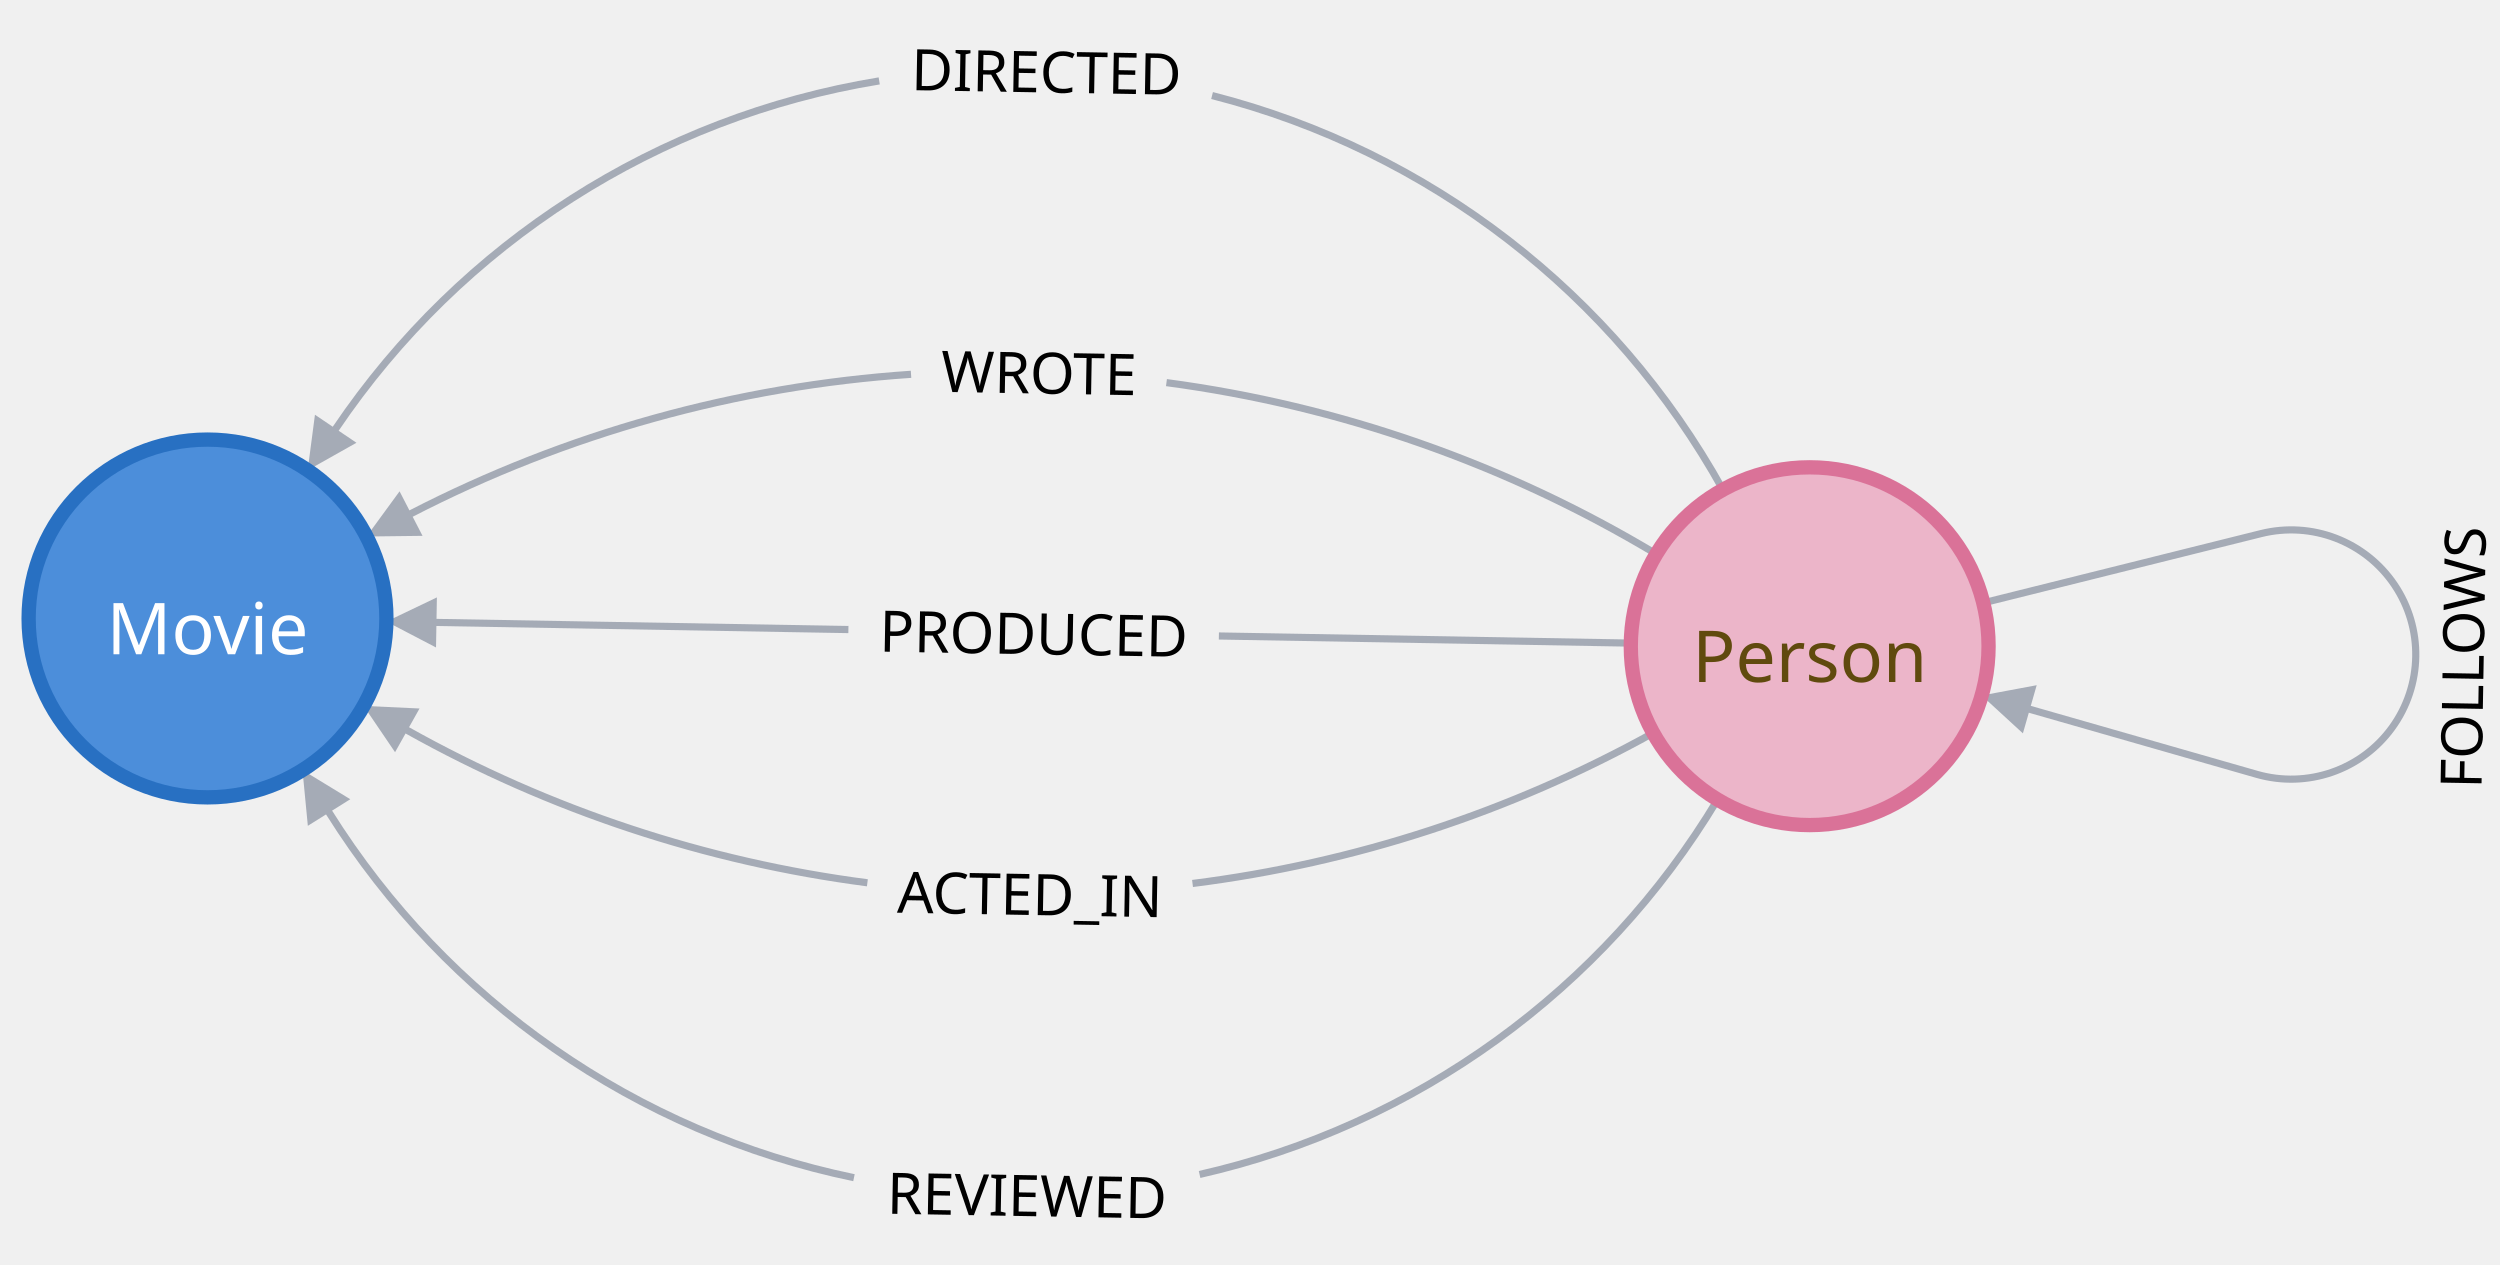
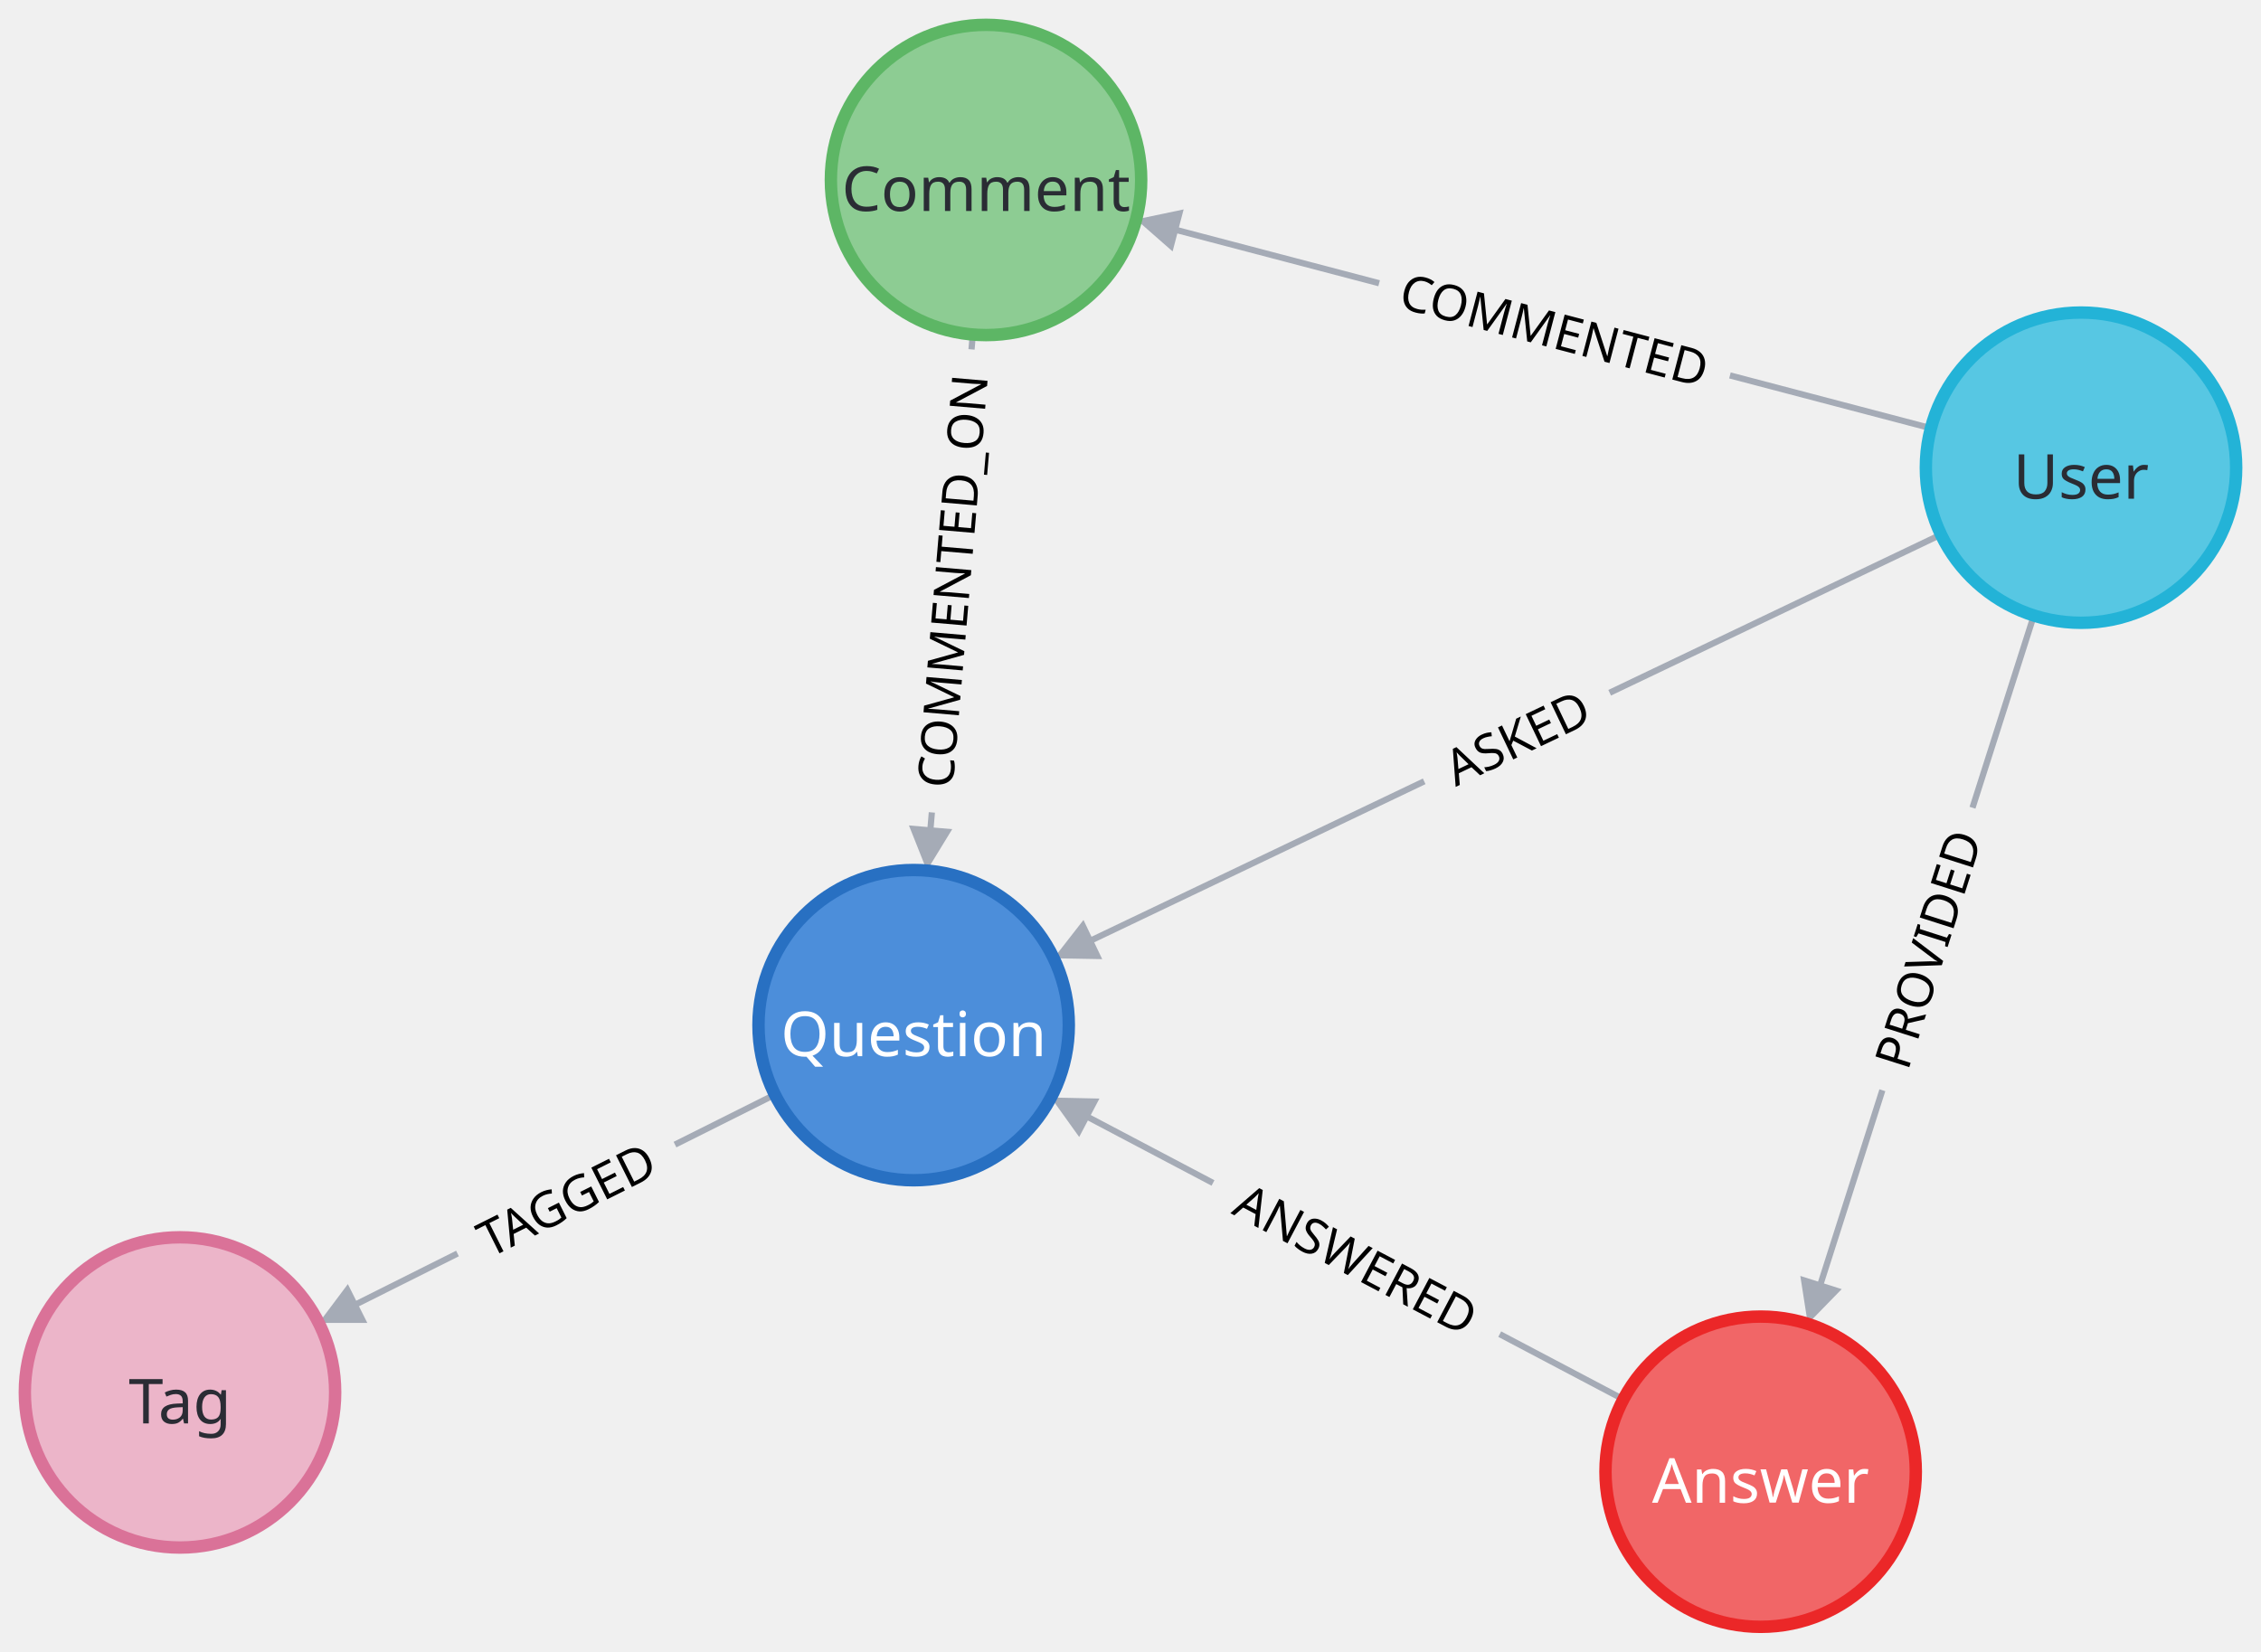
- <svg xmlns="http://www.w3.org/2000/svg" width="349.377" height="176.762" viewBox="-367.504 9.338 349.377 176.762">
+ <svg xmlns="http://www.w3.org/2000/svg" width="364.286" height="266.165" viewBox="-160.098 -52.491 364.286 266.165">
  <g class="layer relationships">
-     <g class="relationship" transform="translate(-114.5995 99.64507) rotate(180.9915)">
-       <path class="outline" fill="#A5ABB6" stroke="none" d="M 12.067,21.901 L 12.933,21.401 A 113.328 113.328 0 0 0 84.953,75.012 L 84.723,75.986 A 114.328 114.328 0 0 1 12.067,21.901 Z M 131.47,77.232 L 131.292,76.248 A 113.328 113.328 0 0 0 206.066,26.548 L 203.551,24.912 L 210.303,20.954 L 209.418,28.73 L 206.904,27.094 A 114.328 114.328 0 0 1 131.47,77.232" />
-       <text text-anchor="middle" pointer-events="none" font-size="8px" fill="#000000" x="108.045" y="81.524" transform="rotate(180 108.0453 78.5244)" font-family="sans-serif">DIRECTED</text>
+     <g class="relationship" transform="translate(-12.8943 112.7099) rotate(513.4018)">
+       <path class="outline" fill="#A5ABB6" stroke="none" d="M 25 0.5 L 43.001 0.5 L 43.001 -0.5 L 25 -0.5 Z M 82.193 0.5 L 100.194 0.5 L 100.194 3.5 L 107.194 0 L 100.194 -3.5 L 100.194 -0.5 L 82.193 -0.5 Z" />
+       <text text-anchor="middle" pointer-events="none" font-size="8px" fill="#000000" x="62.597" y="3" transform="rotate(180 62.5969 0)" font-family="sans-serif">TAGGED</text>
    </g>
-     <g class="relationship" transform="translate(-114.5995 99.64507) rotate(180.9915)">
-       <path class="outline" fill="#A5ABB6" stroke="none" d="M 21.401,12.933 L 21.901,12.067 A 178.355 178.355 0 0 0 90.573,34.779 L 90.458,35.773 A 179.355 179.355 0 0 1 21.401,12.933 Z M 126.268,36.318 L 126.183,35.321 A 178.355 178.355 0 0 0 195.515,14.709 L 194.094,12.066 L 201.917,11.835 L 197.408,18.232 L 195.988,15.59 A 179.355 179.355 0 0 1 126.268,36.318" />
-       <text text-anchor="middle" pointer-events="none" font-size="8px" fill="#000000" x="108.357" y="39.441" transform="rotate(180 108.3569 36.44135)" font-family="sans-serif">WROTE</text>
+     <g class="relationship" transform="translate(175.1882 22.87347) rotate(514.4688)">
+       <path class="outline" fill="#A5ABB6" stroke="none" d="M 25 0.5 L 84.157 0.5 L 84.157 -0.5 L 25 -0.5 Z M 117.279 0.5 L 176.436 0.5 L 176.436 3.5 L 183.436 0 L 176.436 -3.5 L 176.436 -0.5 L 117.279 -0.5 Z" />
+       <text text-anchor="middle" pointer-events="none" font-size="8px" fill="#000000" x="100.718" y="3" transform="rotate(180 100.718 0)" font-family="sans-serif">ASKED</text>
    </g>
-     <g class="relationship" transform="translate(-114.5995 99.64507) rotate(270.9915)">
-       <path class="outline" fill="#A5ABB6" stroke="none" d="M 6.953 24.019 L 17.306 62.656 A 17.917 17.917 0 1 1 -17.306 62.656 L -8.765 30.78 L -4.901 31.815 L -6.47 24.148 L -11.663 30.004 L -7.799 31.039 L -16.34 62.915 A 16.917 16.917 0 1 0 16.34 62.915 L 5.988 24.278 Z" />
-       <text text-anchor="middle" pointer-events="none" font-size="8px" fill="#000000" x="0" y="94.21" font-family="sans-serif">FOLLOWS</text>
+     <g class="relationship" transform="translate(123.5722 184.6735) rotate(207.8042)">
+       <path class="outline" fill="#A5ABB6" stroke="none" d="M 25 0.5 L 47.526 0.5 L 47.526 -0.5 L 25 -0.5 Z M 99.753 0.5 L 122.279 0.5 L 122.279 3.5 L 129.279 0 L 122.279 -3.5 L 122.279 -0.5 L 99.753 -0.5 Z" />
+       <text text-anchor="middle" pointer-events="none" font-size="8px" fill="#000000" x="73.639" y="3" transform="rotate(180 73.63926 0)" font-family="sans-serif">ANSWERED</text>
    </g>
-     <g class="relationship" transform="translate(-114.5995 99.64507) rotate(180.9915)">
-       <path class="outline" fill="#A5ABB6" stroke="none" d="M 25 0.5 L 82.578 0.5 L 82.578 -0.5 L 25 -0.5 Z M 134.36 0.5 L 191.938 0.5 L 191.938 3.5 L 198.938 0 L 191.938 -3.5 L 191.938 -0.5 L 134.36 -0.5 Z" />
-       <text text-anchor="middle" pointer-events="none" font-size="8px" fill="#000000" x="108.469" y="3" transform="rotate(180 108.4691 0)" font-family="sans-serif">PRODUCED</text>
+     <g class="relationship" transform="translate(175.1882 22.87347) rotate(194.7249)">
+       <path class="outline" fill="#A5ABB6" stroke="none" d="M 25 0.5 L 58.485 0.5 L 58.485 -0.5 L 25 -0.5 Z M 116.926 0.5 L 150.41 0.5 L 150.41 3.5 L 157.41 0 L 150.41 -3.5 L 150.41 -0.5 L 116.926 -0.5 Z" />
+       <text text-anchor="middle" pointer-events="none" font-size="8px" fill="#000000" x="87.705" y="3" transform="rotate(180 87.70522 0)" font-family="sans-serif">COMMENTED</text>
    </g>
-     <g class="relationship" transform="translate(-114.5995 99.64507) rotate(180.9915)">
-       <path class="outline" fill="#A5ABB6" stroke="none" d="M 21.401,-12.933 L 21.901,-12.067 A 178.355 178.355 0 0 1 85.733,-34.152 L 85.591,-35.142 A 179.355 179.355 0 0 0 21.401,-12.933 Z M 131.152,-35.835 L 131.04,-34.841 A 178.355 178.355 0 0 1 195.515,-14.709 L 194.094,-12.066 L 201.917,-11.835 L 197.408,-18.232 L 195.988,-15.59 A 179.355 179.355 0 0 0 131.152,-35.835" />
-       <text text-anchor="middle" pointer-events="none" font-size="8px" fill="#000000" x="108.357" y="-33.441" transform="rotate(180 108.3569 -36.44135)" font-family="sans-serif">ACTED_IN</text>
+     <g class="relationship" transform="translate(-1.231415 -23.49133) rotate(454.8943)">
+       <path class="outline" fill="#A5ABB6" stroke="none" d="M 25 0.5 L 27.405 0.5 L 27.405 -0.5 L 25 -0.5 Z M 102.295 0.5 L 104.7 0.5 L 104.7 3.5 L 111.7 0 L 104.7 -3.5 L 104.7 -0.5 L 102.295 -0.5 Z" />
+       <text text-anchor="middle" pointer-events="none" font-size="8px" fill="#000000" x="64.85" y="3" transform="rotate(180 64.84984 0)" font-family="sans-serif">COMMENTED_ON</text>
    </g>
-     <g class="relationship" transform="translate(-114.5995 99.64507) rotate(180.9915)">
-       <path class="outline" fill="#A5ABB6" stroke="none" d="M 12.067,-21.901 L 12.933,-21.401 A 113.328 113.328 0 0 1 84.091,-74.805 L 83.853,-75.776 A 114.328 114.328 0 0 0 12.067,-21.901 Z M 132.35,-77.069 L 132.164,-76.086 A 113.328 113.328 0 0 1 206.066,-26.548 L 203.551,-24.912 L 210.303,-20.954 L 209.418,-28.73 L 206.904,-27.094 A 114.328 114.328 0 0 0 132.35,-77.069" />
-       <text text-anchor="middle" pointer-events="none" font-size="8px" fill="#000000" x="108.045" y="-75.524" transform="rotate(180 108.0453 -78.5244)" font-family="sans-serif">REVIEWED</text>
+     <g class="relationship" transform="translate(175.1882 22.87347) rotate(467.6932)">
+       <path class="outline" fill="#A5ABB6" stroke="none" d="M 25 0.5 L 57.524 0.5 L 57.524 -0.5 L 25 -0.5 Z M 105.309 0.5 L 137.834 0.5 L 137.834 3.5 L 144.834 0 L 137.834 -3.5 L 137.834 -0.5 L 105.309 -0.5 Z" />
+       <text text-anchor="middle" pointer-events="none" font-size="8px" fill="#000000" x="81.417" y="3" transform="rotate(180 81.4168 0)" font-family="sans-serif">PROVIDED</text>
    </g>
  </g>
  <g class="layer nodes">
-     <g class="node" transform="translate(-338.5042,95.77004)">
+     <g class="node" transform="translate(123.5722,184.6735)">
+       <circle class="outline" cx="0" cy="0" r="25" fill="#F16667" stroke="#eb2728" stroke-width="2px" />
+       <text text-anchor="middle" pointer-events="none" font-family="sans-serif" dy="1.562" font-size="25" fill="#FFFFFF" />
+       <text text-anchor="middle" pointer-events="none" x="0" y="5" font-size="10px" fill="#FFFFFF" font-family="sans-serif"> Answer</text>
+     </g>
+     <g class="node" transform="translate(-1.231415,-23.49133)">
+       <circle class="outline" cx="0" cy="0" r="25" fill="#8DCC93" stroke="#5db665" stroke-width="2px" />
+       <text text-anchor="middle" pointer-events="none" font-family="sans-serif" dy="1.562" font-size="25" fill="#2A2C34" />
+       <text text-anchor="middle" pointer-events="none" x="0" y="5" font-size="10px" fill="#2A2C34" font-family="sans-serif"> Comment</text>
+     </g>
+     <g class="node" transform="translate(175.1882,22.87347)">
+       <circle class="outline" cx="0" cy="0" r="25" fill="#57C7E3" stroke="#23b3d7" stroke-width="2px" />
+       <text text-anchor="middle" pointer-events="none" font-family="sans-serif" dy="1.562" font-size="25" fill="#2A2C34" />
+       <text text-anchor="middle" pointer-events="none" x="0" y="5" font-size="10px" fill="#2A2C34" font-family="sans-serif"> User</text>
+     </g>
+     <g class="node" transform="translate(-12.8943,112.7099)">
      <circle class="outline" cx="0" cy="0" r="25" fill="#4C8EDA" stroke="#2870c2" stroke-width="2px" />
      <text text-anchor="middle" pointer-events="none" font-family="sans-serif" dy="1.562" font-size="25" fill="#FFFFFF" />
-       <text text-anchor="middle" pointer-events="none" y="5" font-size="10px" fill="#FFFFFF" font-family="sans-serif"> Movie</text>
+       <text text-anchor="middle" pointer-events="none" x="0" y="5" font-size="10px" fill="#FFFFFF" font-family="sans-serif"> Question</text>
    </g>
-     <g class="node" transform="translate(-114.5995,99.64507)">
+     <g class="node" transform="translate(-131.0978,171.8973)">
      <circle class="outline" cx="0" cy="0" r="25" fill="#ECB5C9" stroke="#da7298" stroke-width="2px" />
-       <text text-anchor="middle" pointer-events="none" font-family="sans-serif" dy="1.562" font-size="25" fill="#604A0E" />
-       <text text-anchor="middle" pointer-events="none" y="5" font-size="10px" fill="#604A0E" font-family="sans-serif"> Person</text>
+       <text text-anchor="middle" pointer-events="none" font-family="sans-serif" dy="1.562" font-size="25" fill="#2A2C34" />
+       <text text-anchor="middle" pointer-events="none" x="0" y="5" font-size="10px" fill="#2A2C34" font-family="sans-serif"> Tag</text>
    </g>
  </g>
</svg>
